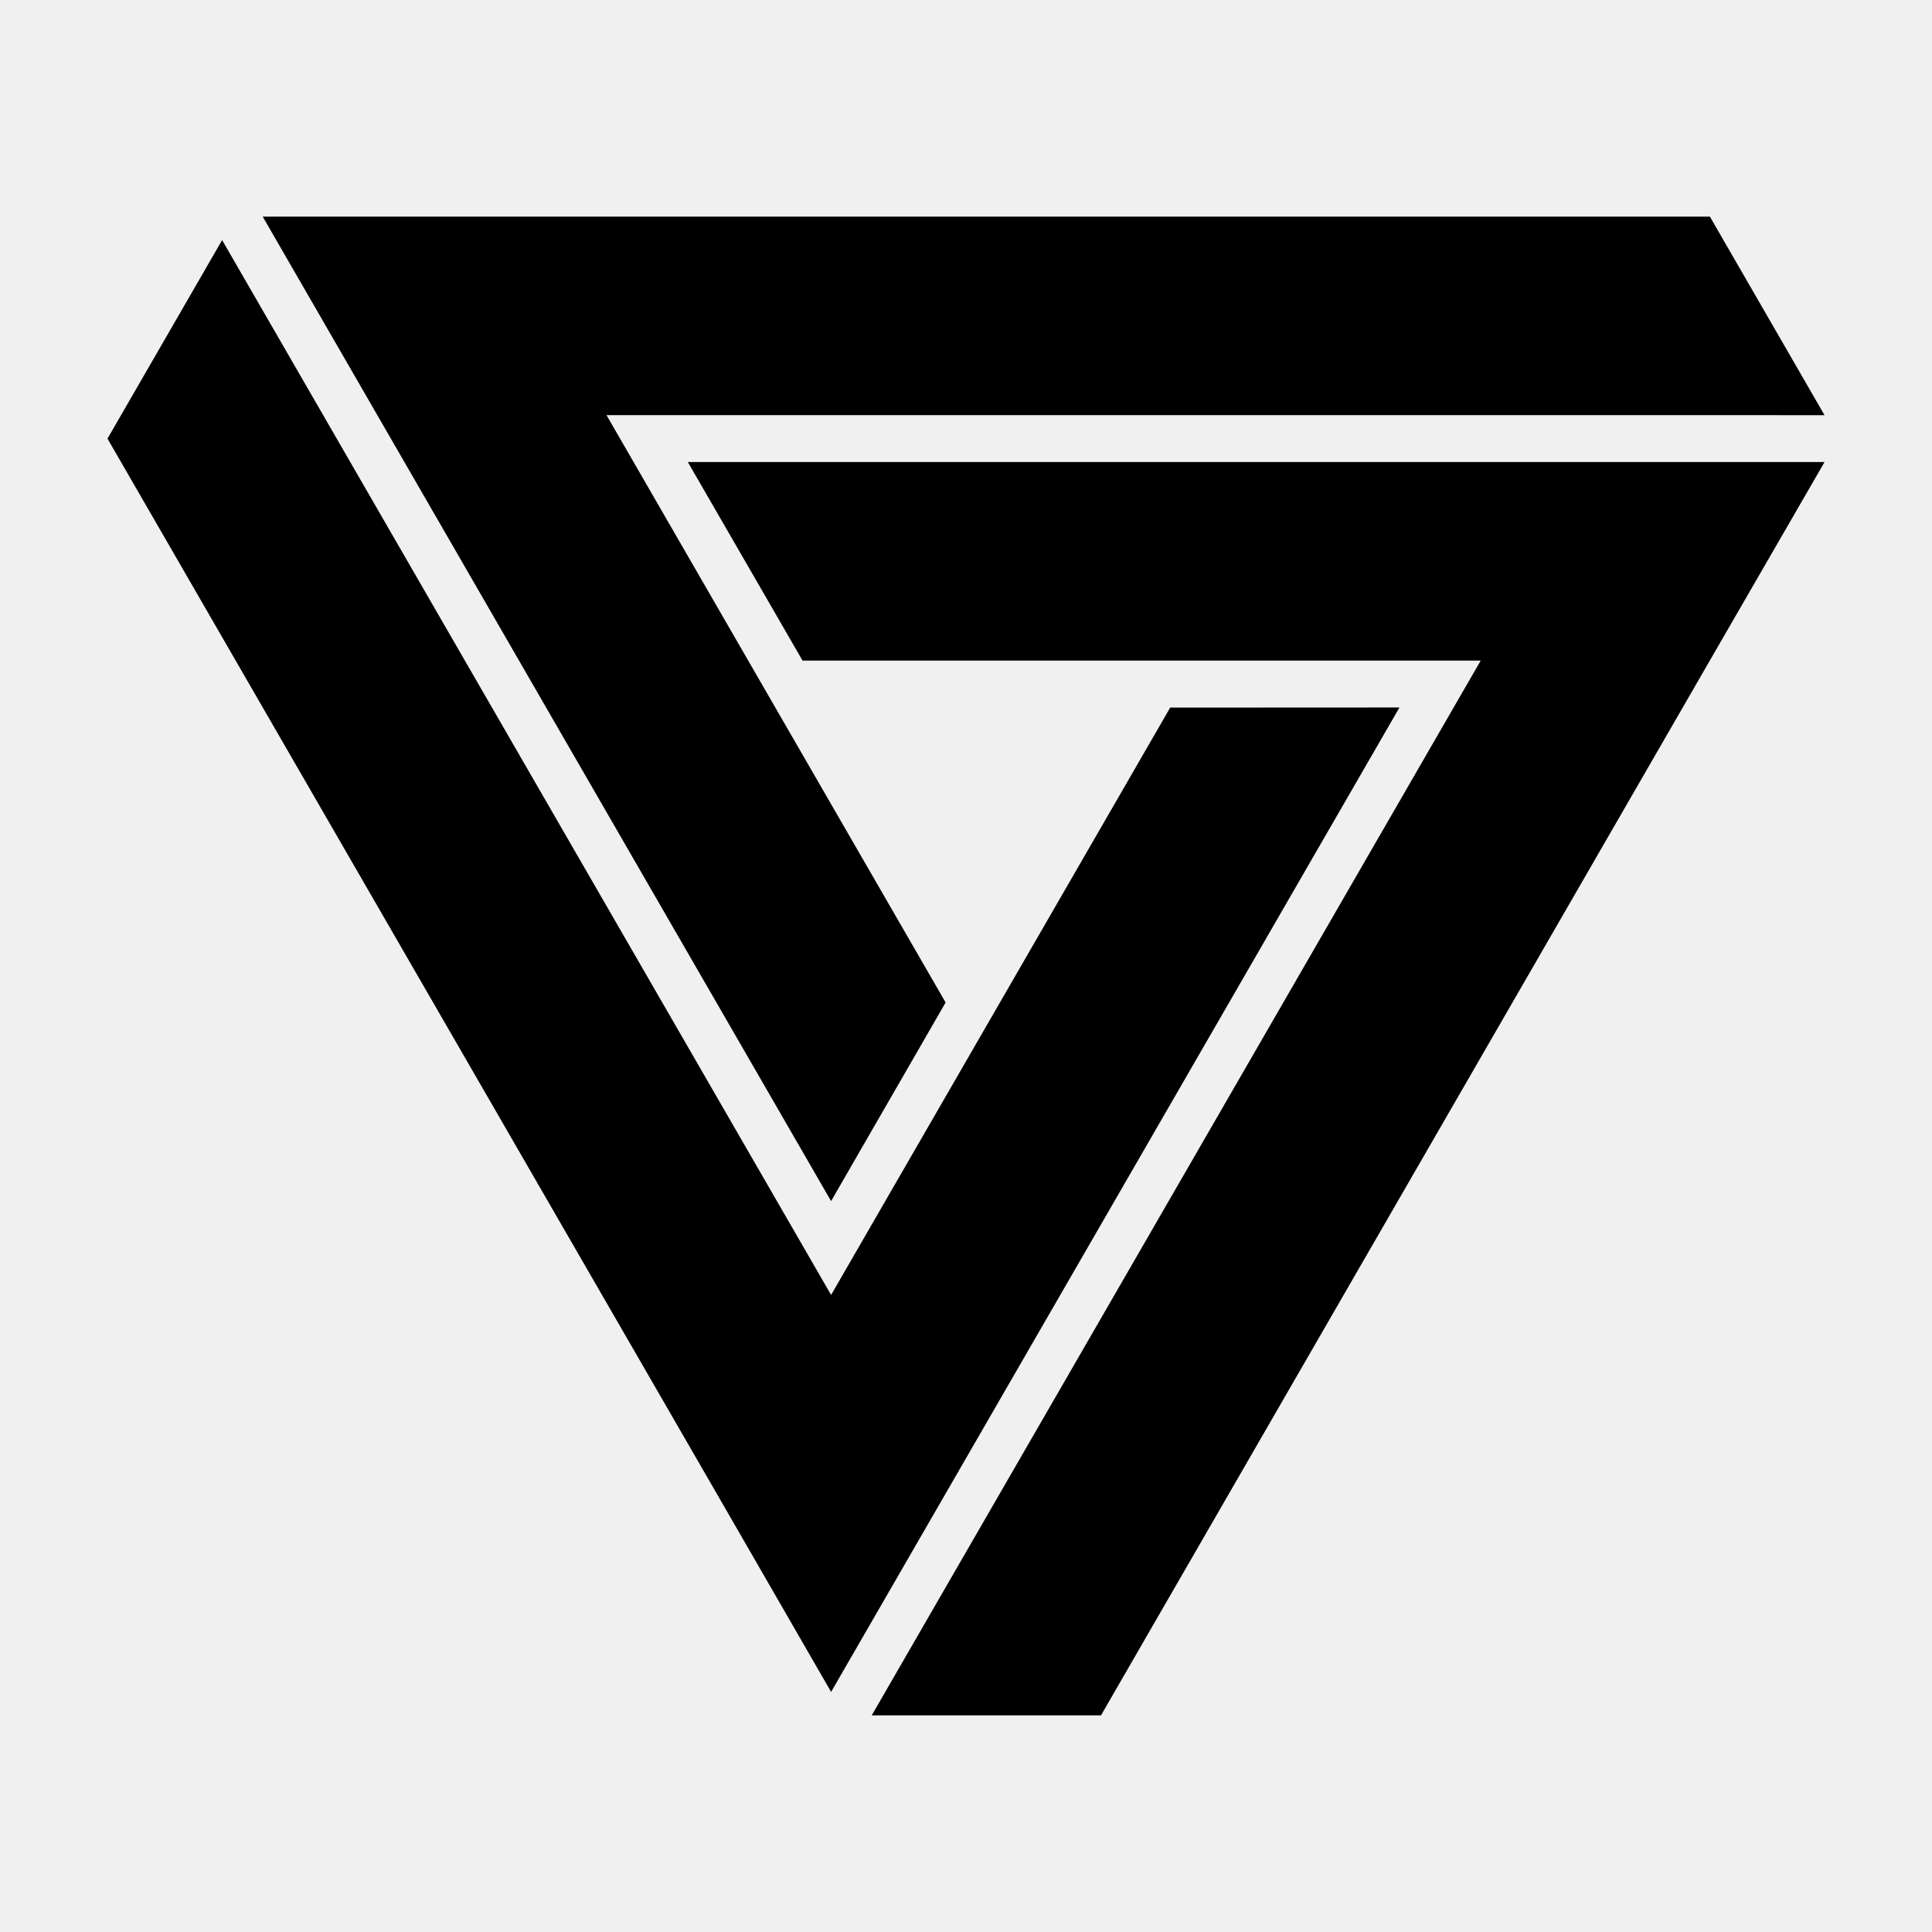
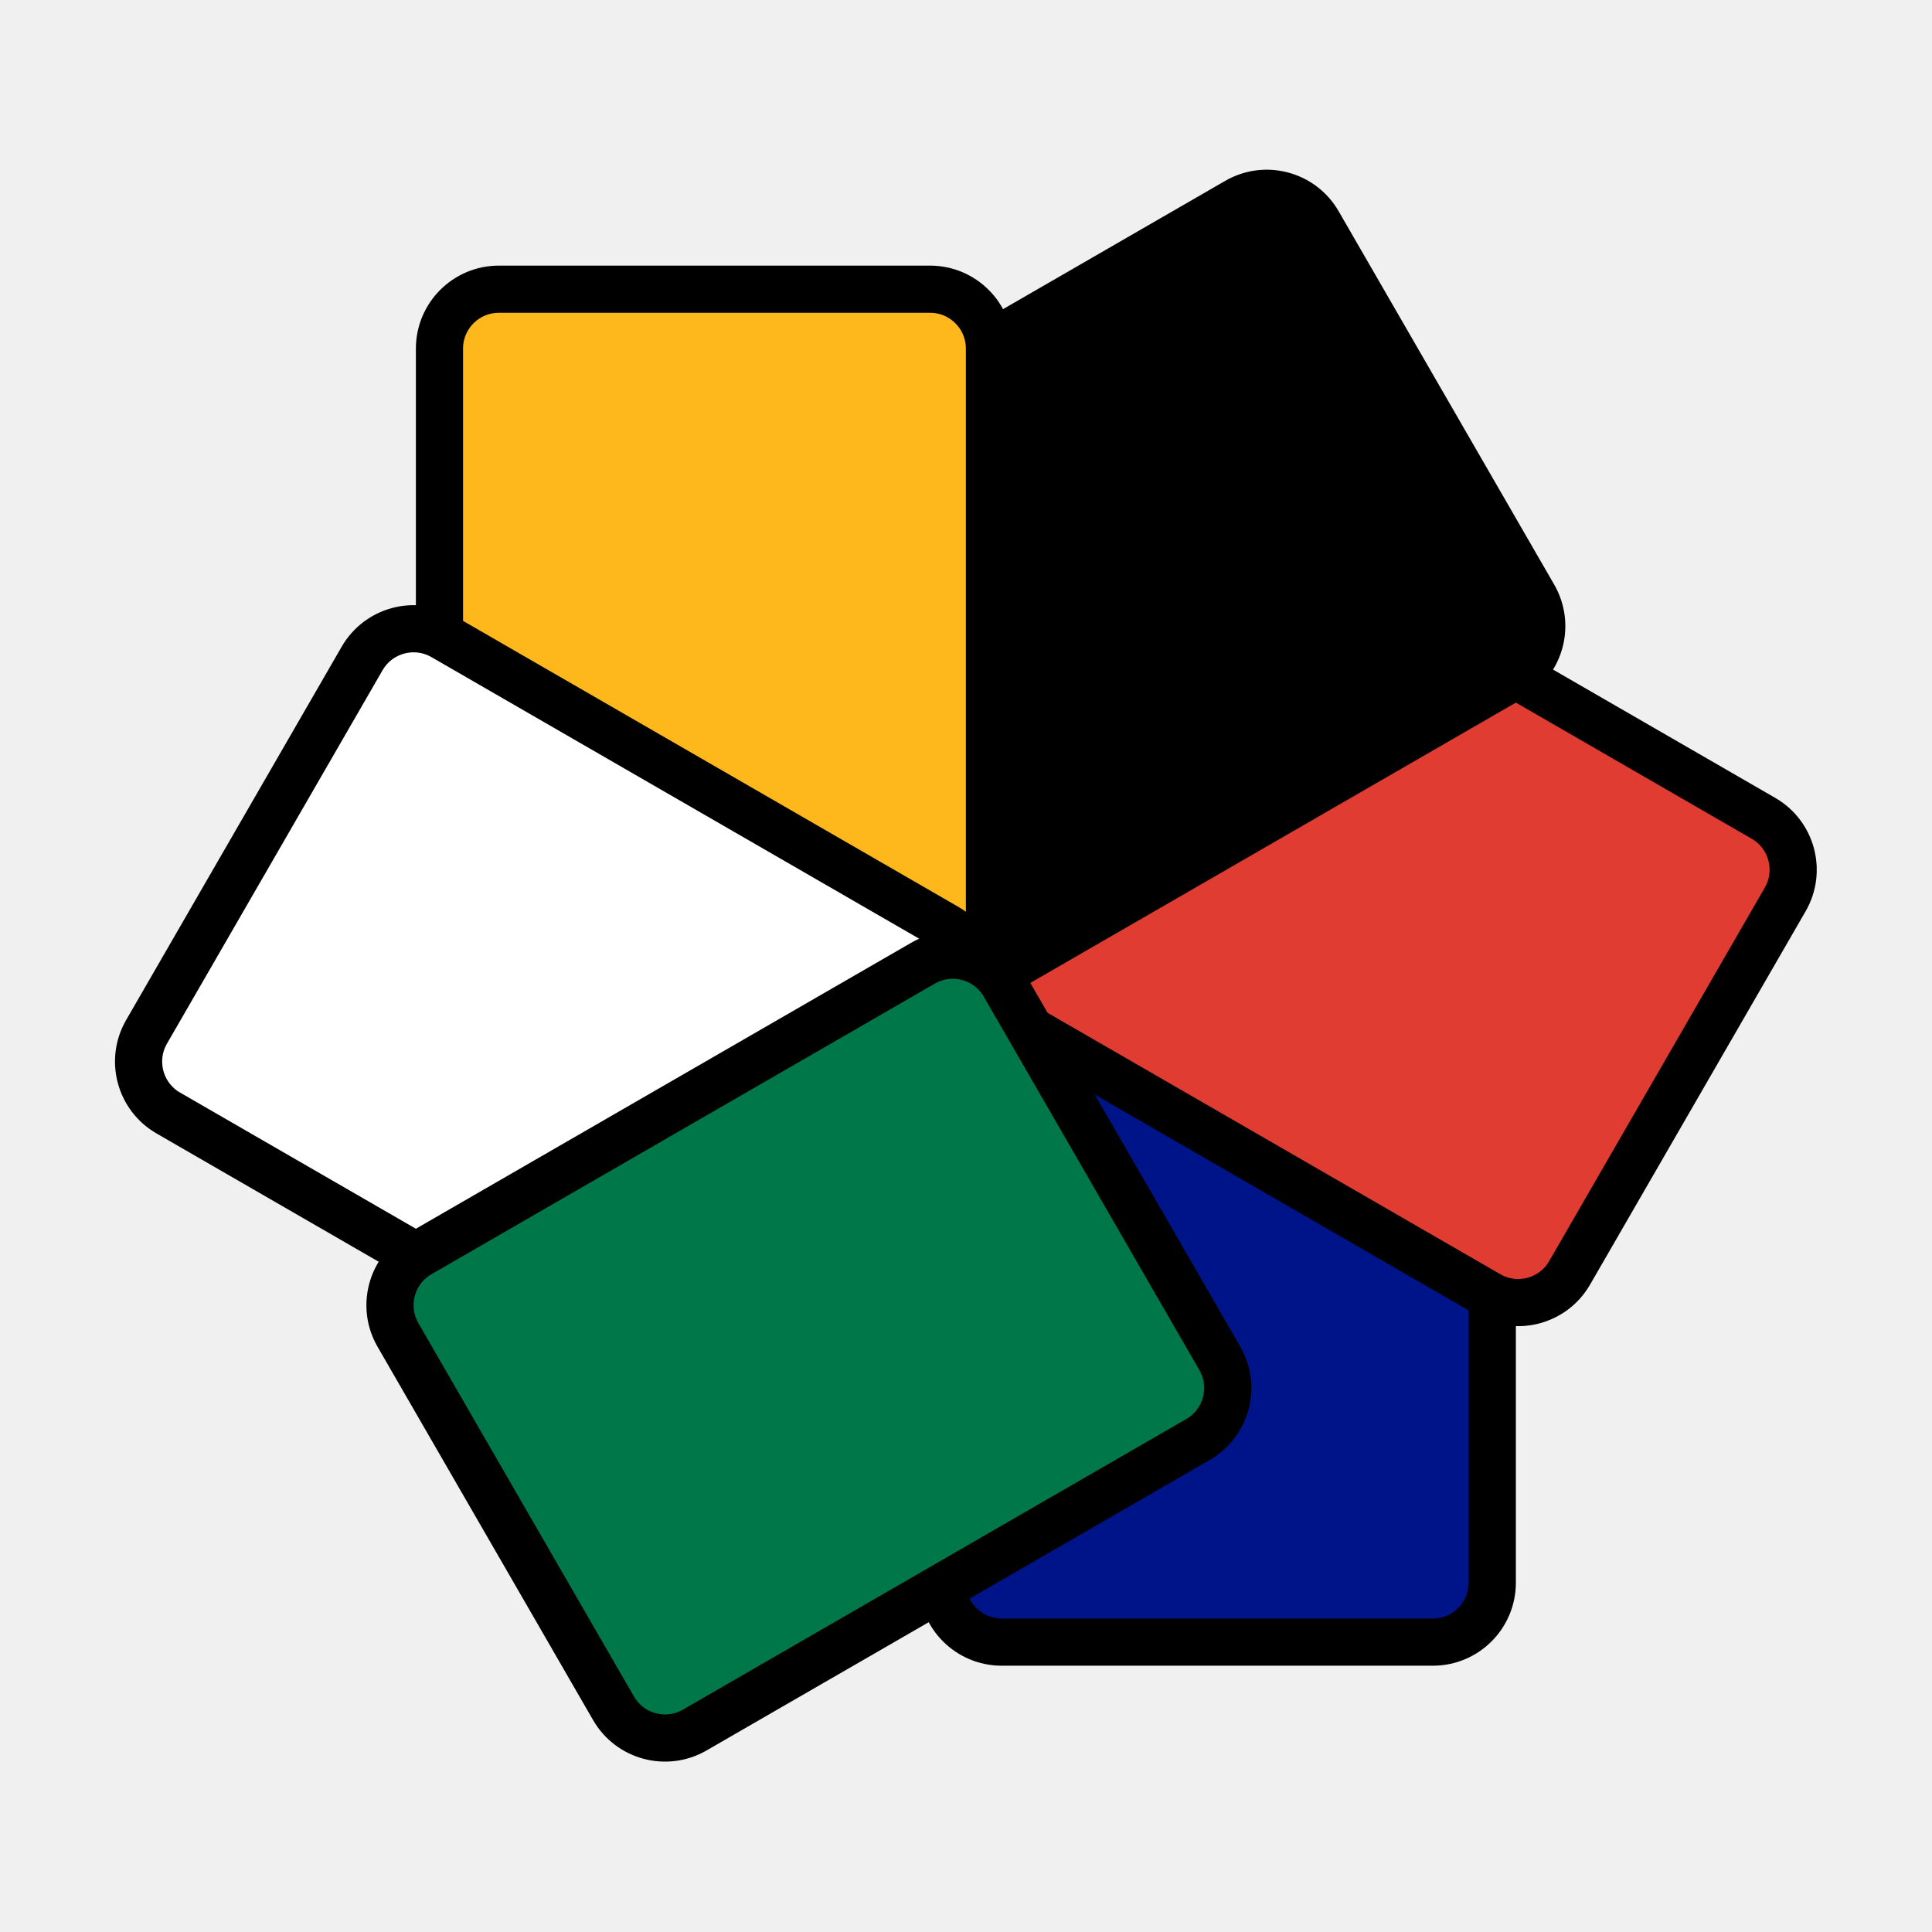
- <svg xmlns="http://www.w3.org/2000/svg" width="1200pt" height="1200pt" version="1.1" viewBox="0 0 1200 1200">
-   <g>
-     <path d="m498.46 410.29h421.25l-378.27 655.16h142.4l378.16-655.16 71.254-123.3h-706.03z" />
-     <path d="m726.83 439.5-210.62 364.81-378.25-655.19-71.195 123.32 378.3 655.08 71.148 123.36 353.02-611.45z" />
-     <path d="m587.34 622.67-210.62-364.81 756.53 0.012-71.195-123.32-898.87 0.023 353.02 611.45z" />
-   </g>
+ <svg xmlns="http://www.w3.org/2000/svg" width="1024" height="1024" viewBox="0 0 1024 1024" fill="none">
+   <rect x="467" y="483" width="105" height="79" fill="black" />
+   <rect x="499.433" y="499.322" width="291.507" height="371.04" rx="31.5" fill="#001489" stroke="black" stroke-width="25" />
+   <rect x="494.858" y="516.397" width="291.507" height="371.04" rx="31.5" transform="rotate(-60 494.858 516.397)" fill="#E03C31" stroke="black" stroke-width="25" />
+   <rect x="507.358" y="528.897" width="291.507" height="371.04" rx="31.5" transform="rotate(-120 507.358 528.897)" fill="black" stroke="black" stroke-width="25" />
+   <rect x="524.433" y="524.322" width="291.507" height="371.04" rx="31.5" transform="rotate(-180 524.433 524.322)" fill="#FFB81C" stroke="black" stroke-width="25" />
+   <rect x="529.008" y="507.246" width="291.507" height="371.04" rx="31.5" transform="rotate(120 529.008 507.246)" fill="white" stroke="black" stroke-width="25" />
+   <rect x="516.508" y="494.746" width="291.507" height="371.04" rx="31.5" transform="rotate(60 516.508 494.746)" fill="#007749" stroke="black" stroke-width="25" />
</svg>
